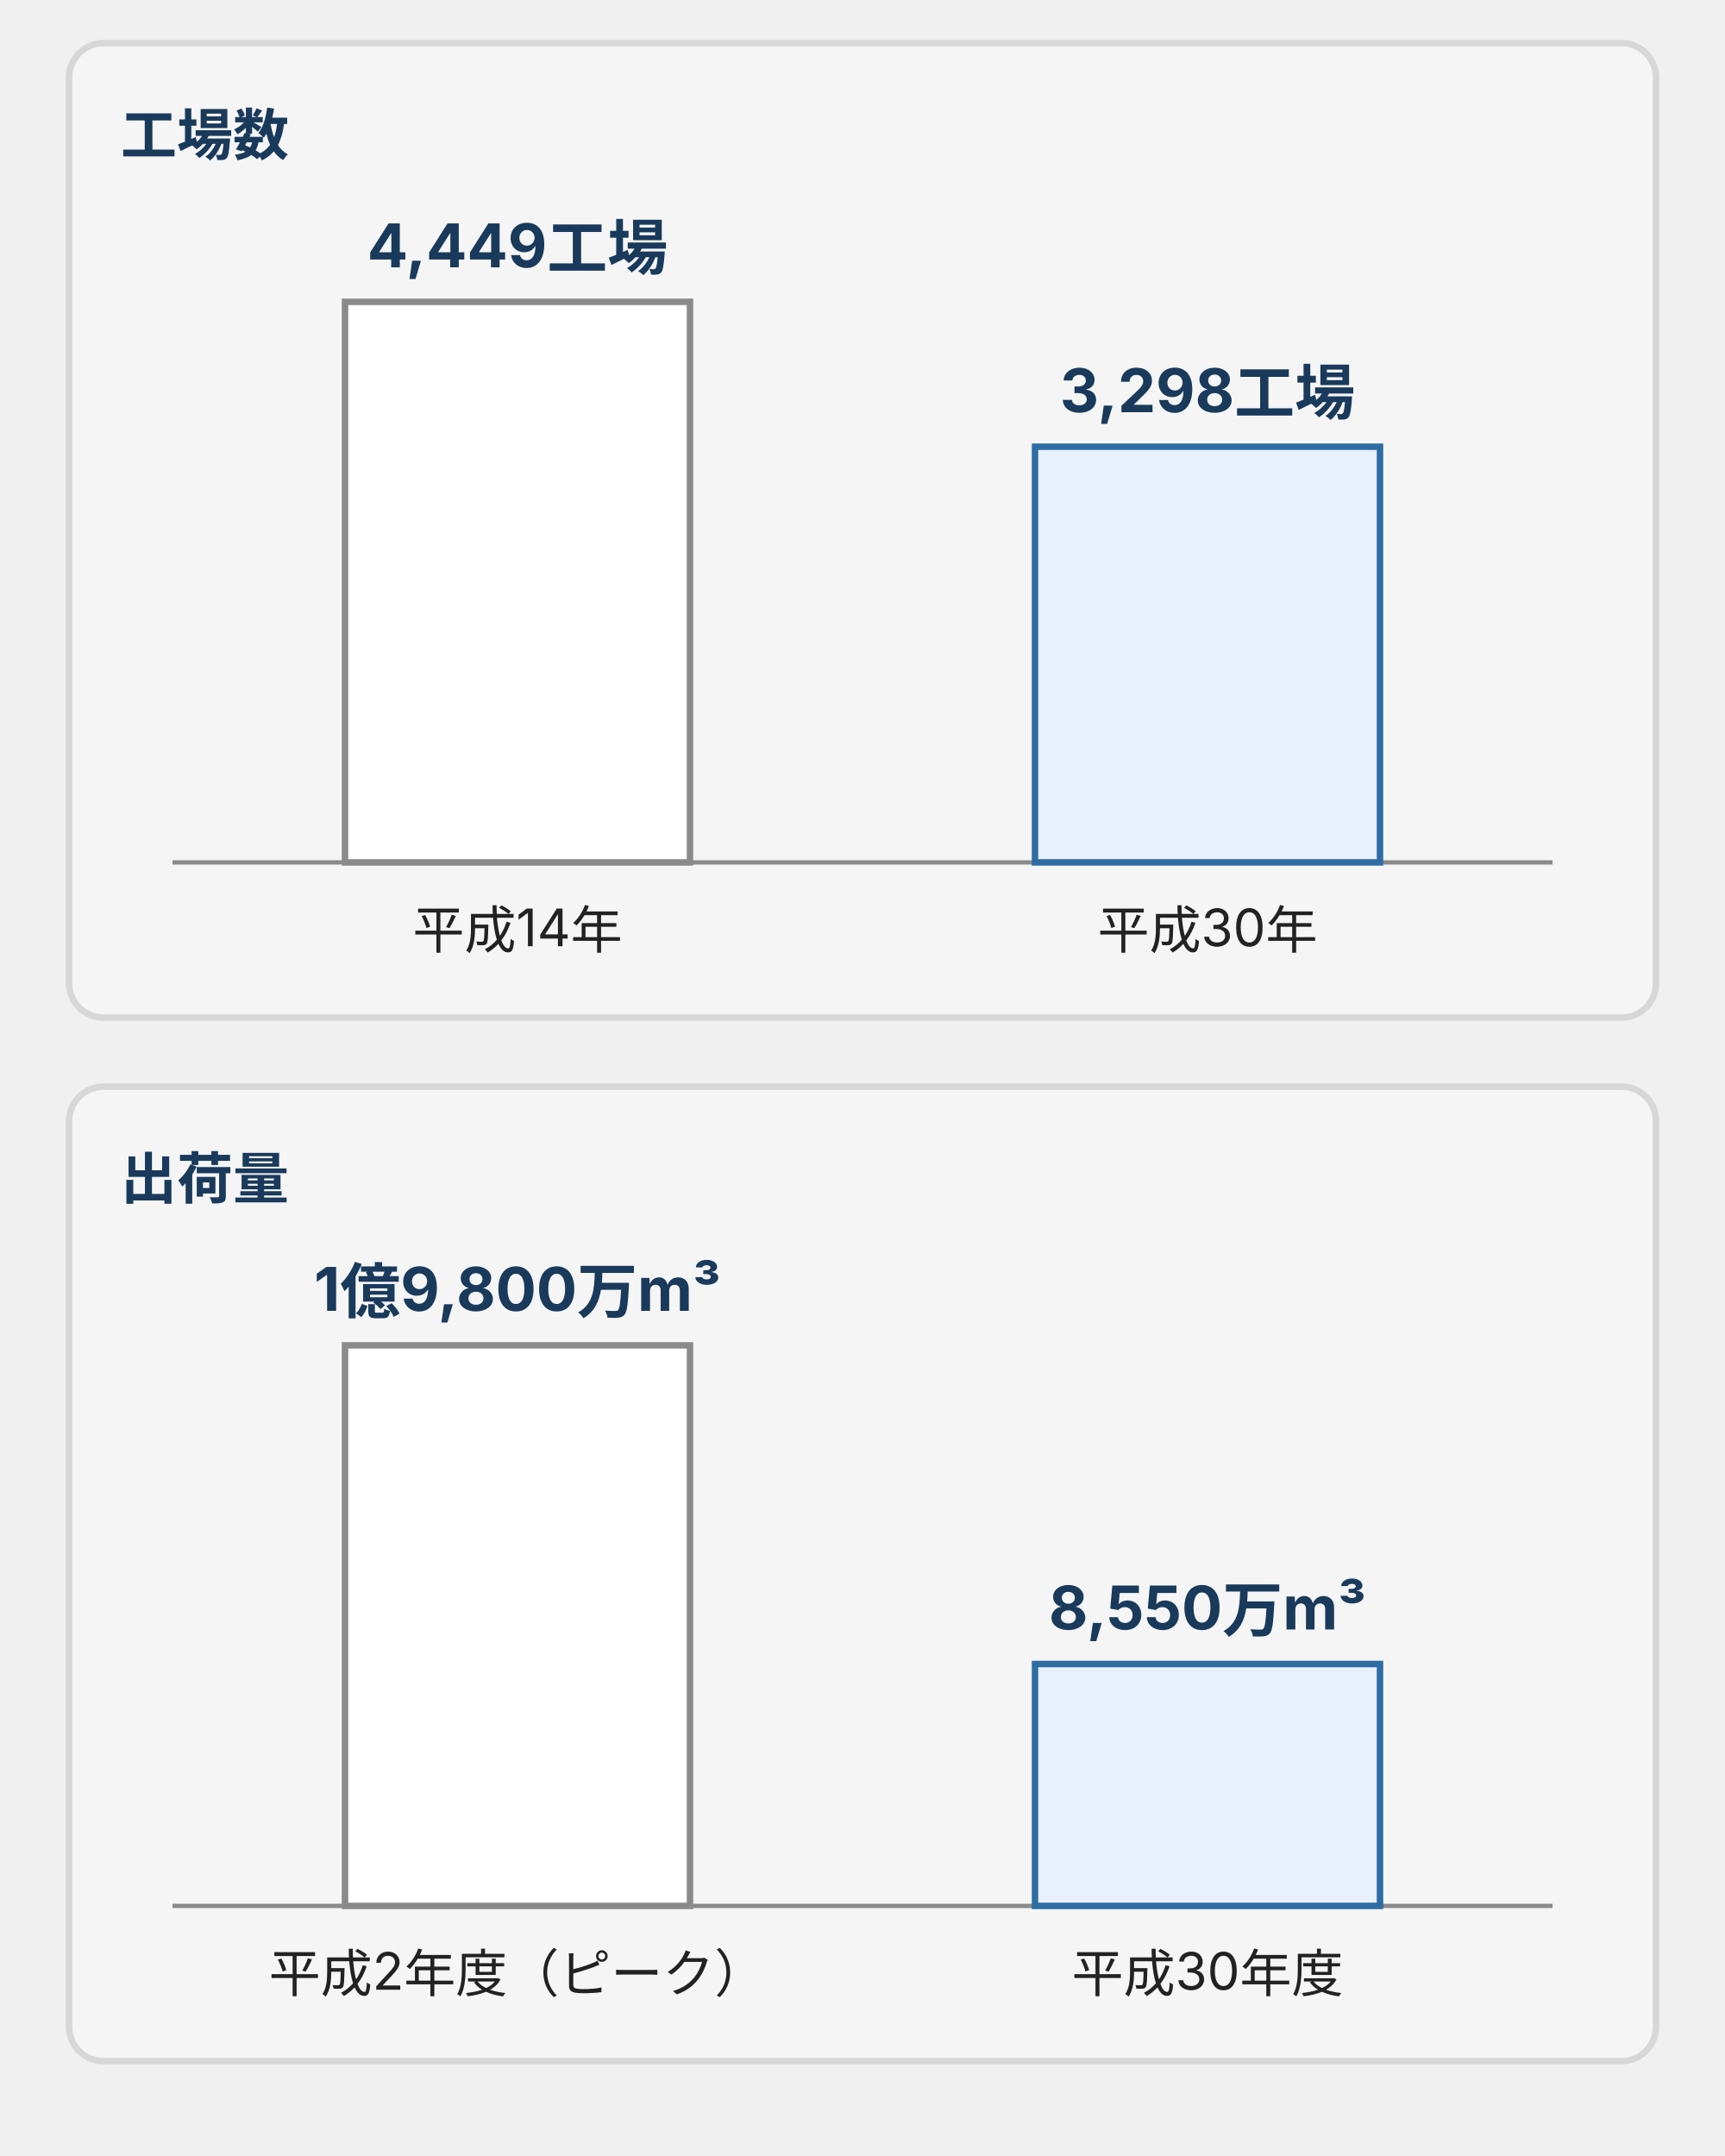
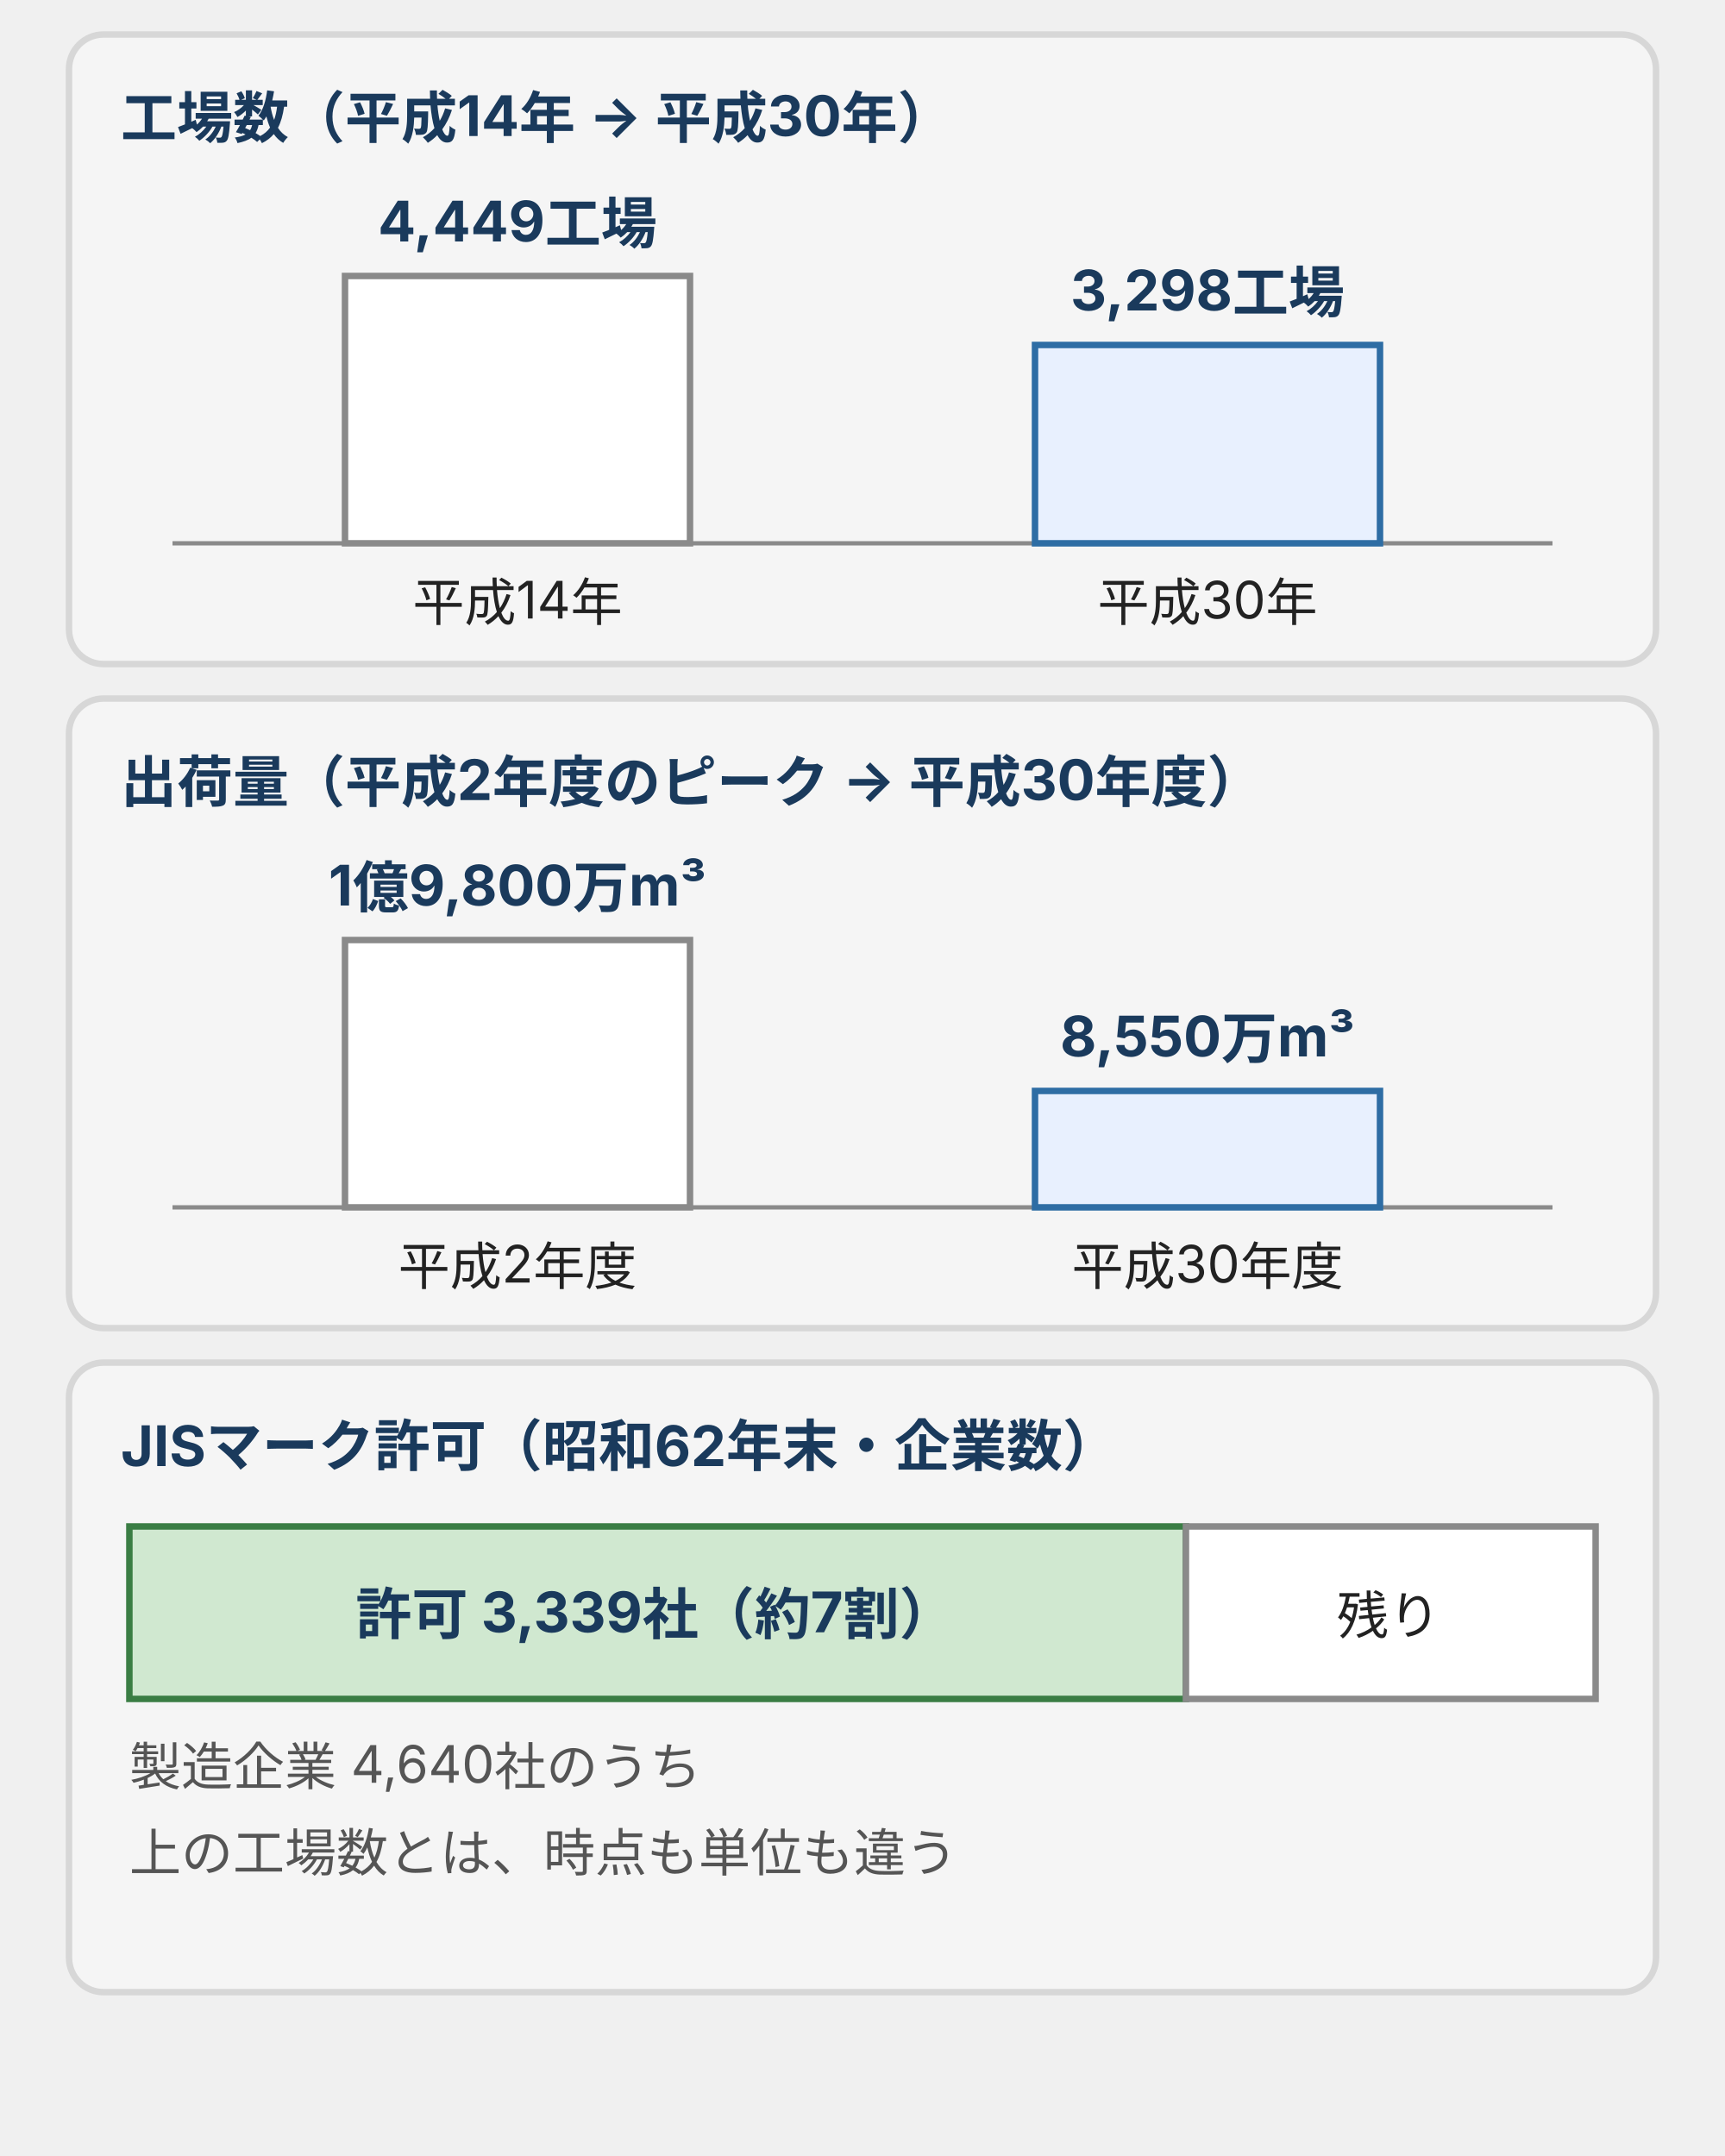
- <svg xmlns="http://www.w3.org/2000/svg" viewBox="0 0 400 500" style="max-width:400px;width:100%" role="img" aria-label="レディーミクストコンクリートの工場数と出荷量の変化を示す棒グラフ。工場数は平成14年の4,449工場から平成30年の3,298工場へ減った。出荷量は平成2年度のピーク1億9,800万立方メートルから平成30年度の8,550万立方メートルへ減った。">
+ <svg xmlns="http://www.w3.org/2000/svg" viewBox="0 0 400 500" style="max-width:400px;width:100%" role="img" aria-label="レディーミクストコンクリートの工場数は平成14年の4,449から平成30年の3,298へ、出荷量は平成2年度のピーク1億9,800万立方メートルから平成30年度の8,550万立方メートルへ減った。別の時点として、昭和62年末は製造企業4,640社のうち3,339社が約7割でJISマークの表示許可を受けていた。">
  <defs>
    <style>
      text { font-family: Inter, "Noto Sans JP", "Hiragino Kaku Gothic ProN", "Hiragino Sans", sans-serif; font-size: 12px; fill: #555; }
      .n { font-size: 13px; font-weight: bold; fill: #1a3a5c; }
-       .val { font-size: 14px; font-weight: bold; fill: #1a3a5c; }
+       .val { font-size: 13px; font-weight: bold; fill: #1a3a5c; }
      .yr { font-size: 12px; fill: #222; }
      .zone { fill: #f5f5f5; stroke: #d7d7d7; stroke-width: 1.5; }
      .ax { stroke: #8a8a8a; stroke-width: 1; fill: none; }
-       .ba { fill: #fff; stroke: #8a8a8a; stroke-width: 1.5; } /* surface / ink-muted */
-       .bb { fill: #e8f0fe; stroke: #2e6da4; stroke-width: 1.5; } /* brand-fill / brand */
+       .ba { fill: #fff; stroke: #8a8a8a; stroke-width: 1.5; }
+       .bb { fill: #e8f0fe; stroke: #2e6da4; stroke-width: 1.5; }
+       .bp { fill: #d0e8d0; stroke: #3a7d44; stroke-width: 1.5; }
    </style>
  </defs>
-   <rect class="zone" x="16" y="10" width="368" height="226" rx="8" />
-   <text class="n" x="28" y="36">工場数</text>
-   <path class="ax" d="M40,200H360" />
-   <rect class="ba" x="80" y="70.0" width="80" height="130.0" />
-   <text class="val" x="120" y="62.0" text-anchor="middle">4,449工場</text>
-   <text class="yr" x="120" y="220" text-anchor="middle">平成14年</text>
-   <rect class="bb" x="240" y="103.6" width="80" height="96.4" />
-   <text class="val" x="280" y="95.6" text-anchor="middle">3,298工場</text>
-   <text class="yr" x="280" y="220" text-anchor="middle">平成30年</text>
-   <rect class="zone" x="16" y="252" width="368" height="226" rx="8" />
-   <text class="n" x="28" y="278">出荷量</text>
-   <path class="ax" d="M40,442H360" />
-   <rect class="ba" x="80" y="312.0" width="80" height="130.0" />
-   <text class="val" x="120" y="304.0" text-anchor="middle">1億9,800万m³</text>
-   <text class="yr" x="120" y="462" text-anchor="middle">平成2年度（ピーク）</text>
-   <rect class="bb" x="240" y="385.9" width="80" height="56.1" />
-   <text class="val" x="280" y="377.9" text-anchor="middle">8,550万m³</text>
-   <text class="yr" x="280" y="462" text-anchor="middle">平成30年度</text>
+   <rect class="zone" x="16" y="8" width="368" height="146" rx="8" />
+   <text class="n" x="28" y="32">工場数（平成14年 → 平成30年）</text>
+   <path class="ax" d="M40,126H360" />
+   <rect class="ba" x="80" y="64" width="80" height="62" />
+   <text class="val" x="120" y="56" text-anchor="middle">4,449工場</text>
+   <text class="yr" x="120" y="144" text-anchor="middle">平成14年</text>
+   <rect class="bb" x="240" y="80" width="80" height="46" />
+   <text class="val" x="280" y="72" text-anchor="middle">3,298工場</text>
+   <text class="yr" x="280" y="144" text-anchor="middle">平成30年</text>
+   <rect class="zone" x="16" y="162" width="368" height="146" rx="8" />
+   <text class="n" x="28" y="186">出荷量（平成2年度のピーク → 平成30年度）</text>
+   <path class="ax" d="M40,280H360" />
+   <rect class="ba" x="80" y="218" width="80" height="62" />
+   <text class="val" x="120" y="210" text-anchor="middle">1億9,800万m³</text>
+   <text class="yr" x="120" y="298" text-anchor="middle">平成2年度</text>
+   <rect class="bb" x="240" y="253" width="80" height="27" />
+   <text class="val" x="280" y="245" text-anchor="middle">8,550万m³</text>
+   <text class="yr" x="280" y="298" text-anchor="middle">平成30年度</text>
+   <rect class="zone" x="16" y="316" width="368" height="146" rx="8" />
+   <text class="n" x="28" y="340">JISマーク許可（昭和62年末・企業数）</text>
+   <rect class="bp" x="30" y="354" width="245" height="40" />
+   <rect class="ba" x="275" y="354" width="95" height="40" />
+   <text class="val" x="152" y="379" text-anchor="middle">許可 3,339社（約7割）</text>
+   <text class="yr" x="322" y="379" text-anchor="middle">残り</text>
+   <text x="30" y="414">製造企業 4,640社のうち</text>
+   <text x="30" y="434">上の工場数とは、時点も単位も違う</text>
</svg>
